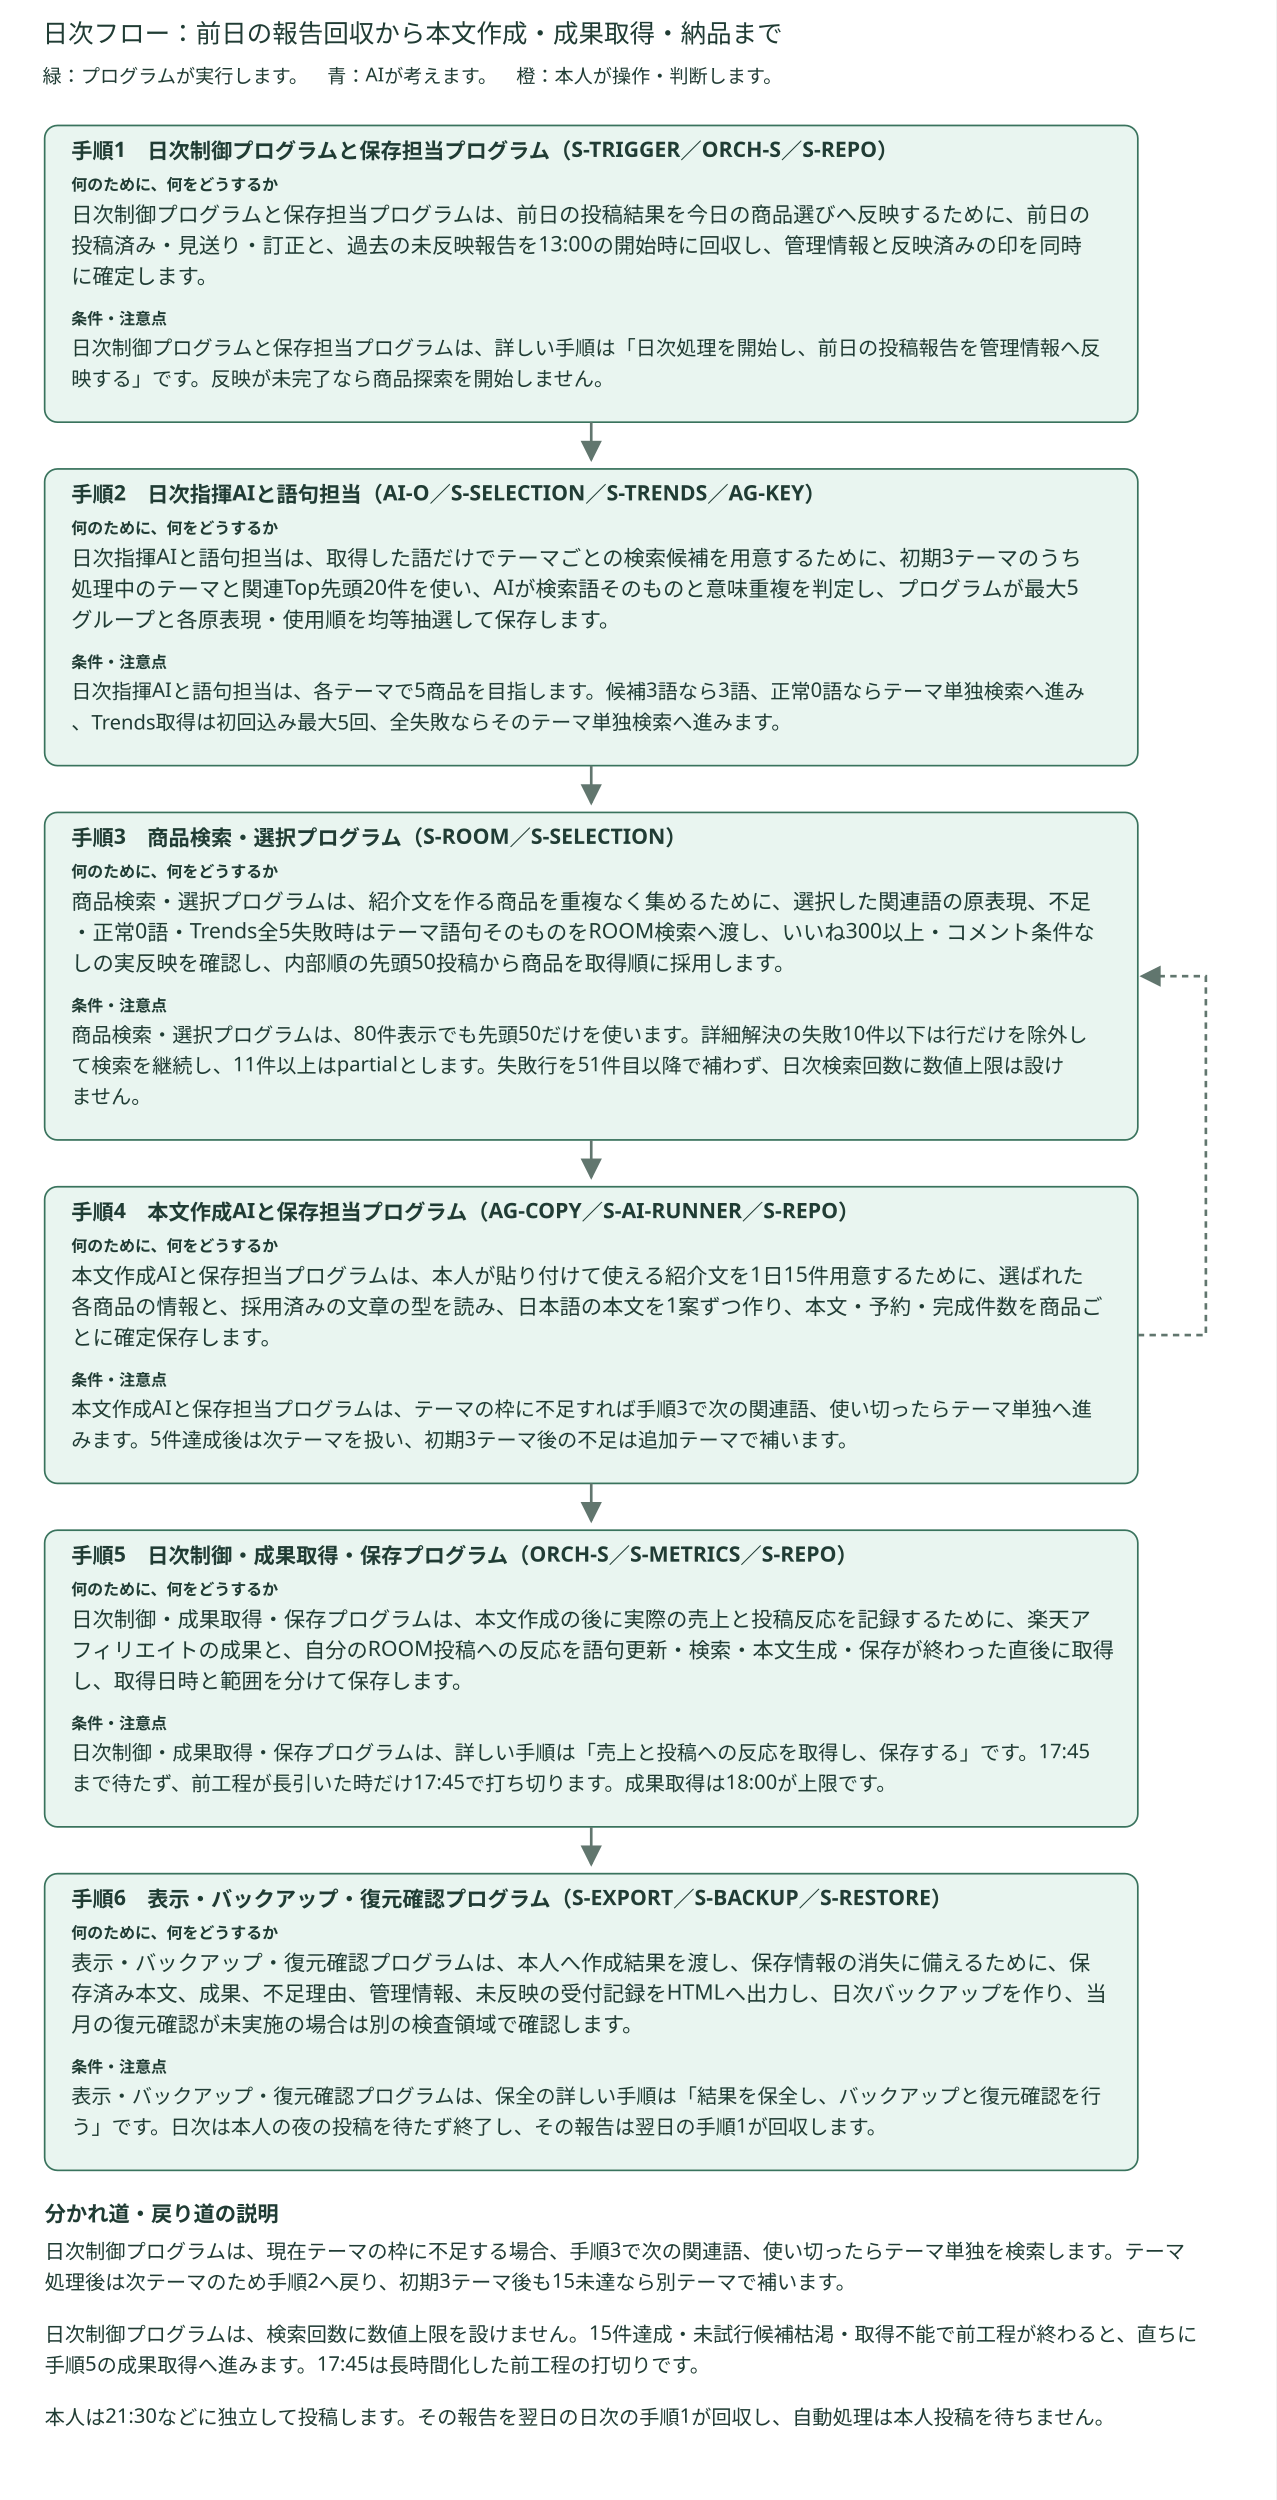
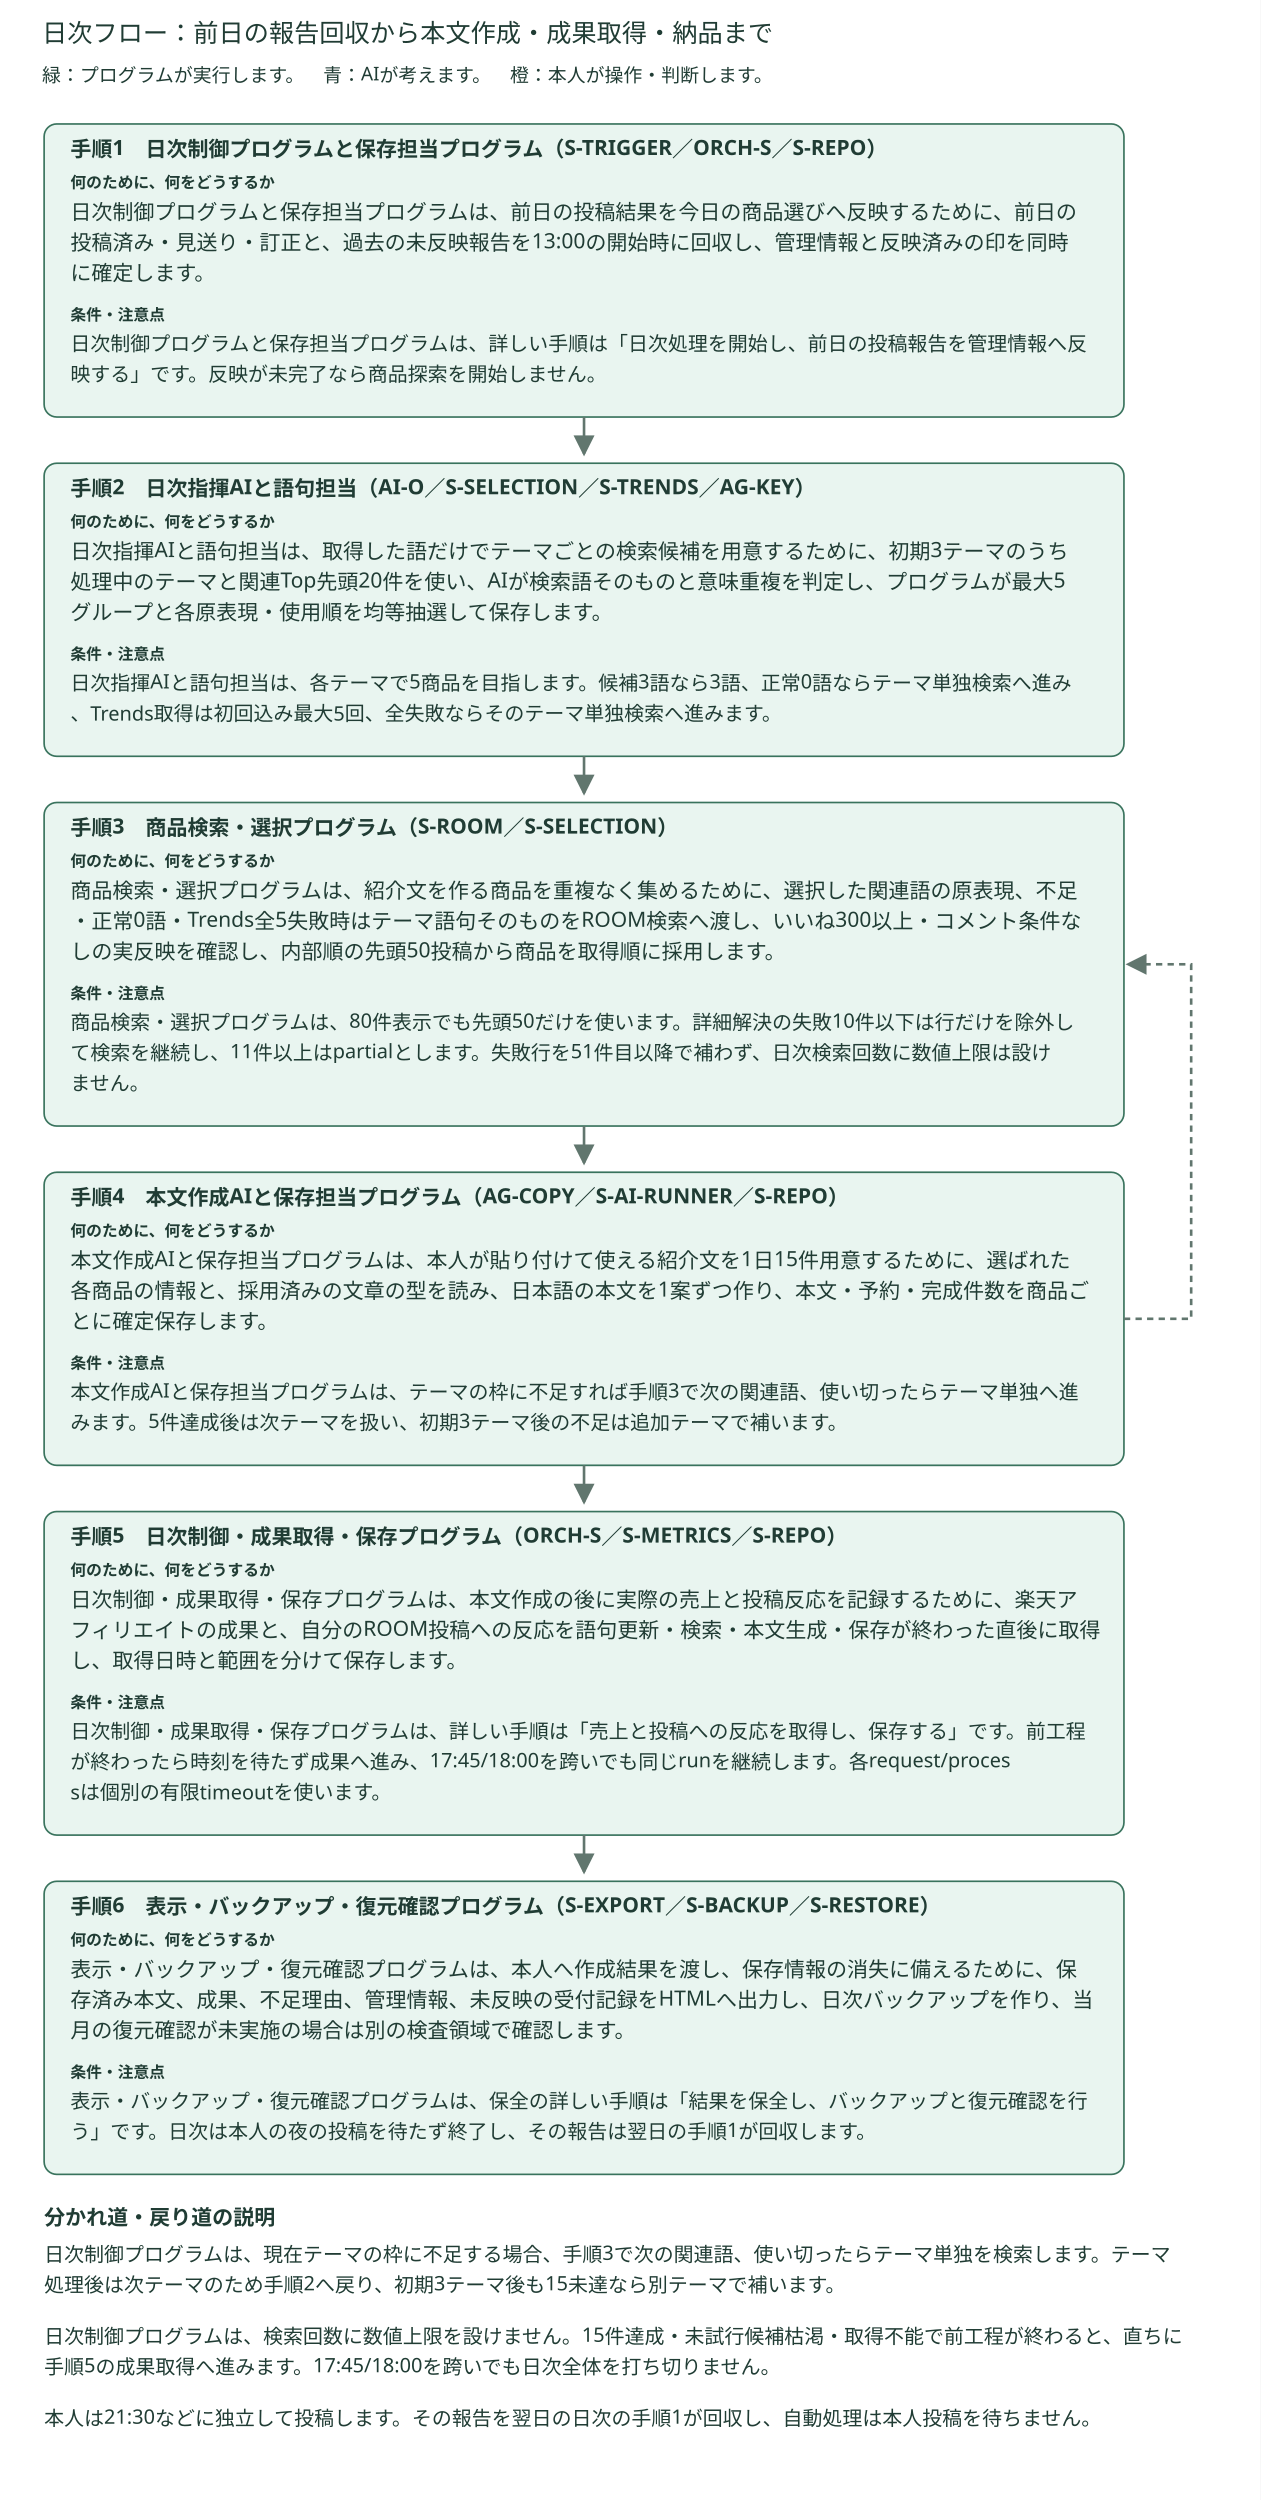
- <svg xmlns="http://www.w3.org/2000/svg" viewBox="0 0 1200 2351" role="img" aria-labelledby="task-F02-title task-F02-desc" font-family="Yu Gothic, Meiryo, sans-serif">
+ <svg xmlns="http://www.w3.org/2000/svg" viewBox="0 0 1200 2380" role="img" aria-labelledby="task-F02-title task-F02-desc" font-family="Yu Gothic, Meiryo, sans-serif">
  <defs>
    <marker id="task-F02-arrow" markerWidth="8" markerHeight="8" refX="7" refY="4" orient="auto">
      <path d="M0,0 L8,4 L0,8 Z" fill="#61766e" />
    </marker>
  </defs>
-   <rect width="1200" height="2351" fill="#fff" />
+   <rect width="1200" height="2380" fill="#fff" />
  <text x="40" y="40" font-size="24" font-weight="400" text-anchor="start" fill="#203c34">日次フロー：前日の報告回収から本文作成・成果取得・納品まで</text>
  <text x="40" y="78" font-size="18" font-weight="400" text-anchor="start" fill="#203c34">緑：プログラムが実行します。　青：AIが考えます。　橙：本人が操作・判断します。</text>
  <g class="diagram-node" data-node="F02-1">
    <rect x="42" y="118" width="1028" height="279" rx="12" fill="#e9f5f0" stroke="#39735d" stroke-width="1.6" />
    <text x="67" y="149" font-size="20" font-weight="700" text-anchor="start" fill="#203c34">手順1　日次制御プログラムと保存担当プログラム（S-TRIGGER／ORCH-S／S-REPO）</text>
    <text x="67" y="179" font-size="15" font-weight="700" text-anchor="start" fill="#203c34">何のために、何をどうするか</text>
    <text x="67" y="209" font-size="20" font-weight="400" text-anchor="start" fill="#203c34">日次制御プログラムと保存担当プログラムは、前日の投稿結果を今日の商品選びへ反映するために、前日の</text>
    <text x="67" y="238" font-size="20" font-weight="400" text-anchor="start" fill="#203c34">投稿済み・見送り・訂正と、過去の未反映報告を13:00の開始時に回収し、管理情報と反映済みの印を同時</text>
    <text x="67" y="267" font-size="20" font-weight="400" text-anchor="start" fill="#203c34">に確定します。</text>
    <text x="67" y="305" font-size="15" font-weight="700" text-anchor="start" fill="#203c34">条件・注意点</text>
    <text x="67" y="334" font-size="19" font-weight="400" text-anchor="start" fill="#203c34">日次制御プログラムと保存担当プログラムは、詳しい手順は「日次処理を開始し、前日の投稿報告を管理情報へ反</text>
    <text x="67" y="363" font-size="19" font-weight="400" text-anchor="start" fill="#203c34">映する」です。反映が未完了なら商品探索を開始しません。</text>
  </g>
  <path d="M 556 397 V 432" fill="none" stroke="#61766e" stroke-width="2.5" marker-end="url(#task-F02-arrow)" />
  <g class="diagram-node" data-node="F02-2">
    <rect x="42" y="441" width="1028" height="279" rx="12" fill="#e9f5f0" stroke="#39735d" stroke-width="1.6" />
    <text x="67" y="472" font-size="20" font-weight="700" text-anchor="start" fill="#203c34">手順2　日次指揮AIと語句担当（AI-O／S-SELECTION／S-TRENDS／AG-KEY）</text>
    <text x="67" y="502" font-size="15" font-weight="700" text-anchor="start" fill="#203c34">何のために、何をどうするか</text>
    <text x="67" y="532" font-size="20" font-weight="400" text-anchor="start" fill="#203c34">日次指揮AIと語句担当は、取得した語だけでテーマごとの検索候補を用意するために、初期3テーマのうち</text>
    <text x="67" y="561" font-size="20" font-weight="400" text-anchor="start" fill="#203c34">処理中のテーマと関連Top先頭20件を使い、AIが検索語そのものと意味重複を判定し、プログラムが最大5</text>
    <text x="67" y="590" font-size="20" font-weight="400" text-anchor="start" fill="#203c34">グループと各原表現・使用順を均等抽選して保存します。</text>
    <text x="67" y="628" font-size="15" font-weight="700" text-anchor="start" fill="#203c34">条件・注意点</text>
    <text x="67" y="657" font-size="19" font-weight="400" text-anchor="start" fill="#203c34">日次指揮AIと語句担当は、各テーマで5商品を目指します。候補3語なら3語、正常0語ならテーマ単独検索へ進み</text>
    <text x="67" y="686" font-size="19" font-weight="400" text-anchor="start" fill="#203c34">、Trends取得は初回込み最大5回、全失敗ならそのテーマ単独検索へ進みます。</text>
  </g>
  <path d="M 556 720 V 755" fill="none" stroke="#61766e" stroke-width="2.5" marker-end="url(#task-F02-arrow)" />
  <g class="diagram-node" data-node="F02-3">
    <rect x="42" y="764" width="1028" height="308" rx="12" fill="#e9f5f0" stroke="#39735d" stroke-width="1.6" />
    <text x="67" y="795" font-size="20" font-weight="700" text-anchor="start" fill="#203c34">手順3　商品検索・選択プログラム（S-ROOM／S-SELECTION）</text>
    <text x="67" y="825" font-size="15" font-weight="700" text-anchor="start" fill="#203c34">何のために、何をどうするか</text>
    <text x="67" y="855" font-size="20" font-weight="400" text-anchor="start" fill="#203c34">商品検索・選択プログラムは、紹介文を作る商品を重複なく集めるために、選択した関連語の原表現、不足</text>
    <text x="67" y="884" font-size="20" font-weight="400" text-anchor="start" fill="#203c34">・正常0語・Trends全5失敗時はテーマ語句そのものをROOM検索へ渡し、いいね300以上・コメント条件な</text>
    <text x="67" y="913" font-size="20" font-weight="400" text-anchor="start" fill="#203c34">しの実反映を確認し、内部順の先頭50投稿から商品を取得順に採用します。</text>
    <text x="67" y="951" font-size="15" font-weight="700" text-anchor="start" fill="#203c34">条件・注意点</text>
    <text x="67" y="980" font-size="19" font-weight="400" text-anchor="start" fill="#203c34">商品検索・選択プログラムは、80件表示でも先頭50だけを使います。詳細解決の失敗10件以下は行だけを除外し</text>
    <text x="67" y="1009" font-size="19" font-weight="400" text-anchor="start" fill="#203c34">て検索を継続し、11件以上はpartialとします。失敗行を51件目以降で補わず、日次検索回数に数値上限は設け</text>
    <text x="67" y="1038" font-size="19" font-weight="400" text-anchor="start" fill="#203c34">ません。</text>
  </g>
  <path d="M 556 1072 V 1107" fill="none" stroke="#61766e" stroke-width="2.5" marker-end="url(#task-F02-arrow)" />
  <g class="diagram-node" data-node="F02-4">
    <rect x="42" y="1116" width="1028" height="279" rx="12" fill="#e9f5f0" stroke="#39735d" stroke-width="1.6" />
    <text x="67" y="1147" font-size="20" font-weight="700" text-anchor="start" fill="#203c34">手順4　本文作成AIと保存担当プログラム（AG-COPY／S-AI-RUNNER／S-REPO）</text>
    <text x="67" y="1177" font-size="15" font-weight="700" text-anchor="start" fill="#203c34">何のために、何をどうするか</text>
    <text x="67" y="1207" font-size="20" font-weight="400" text-anchor="start" fill="#203c34">本文作成AIと保存担当プログラムは、本人が貼り付けて使える紹介文を1日15件用意するために、選ばれた</text>
    <text x="67" y="1236" font-size="20" font-weight="400" text-anchor="start" fill="#203c34">各商品の情報と、採用済みの文章の型を読み、日本語の本文を1案ずつ作り、本文・予約・完成件数を商品ご</text>
    <text x="67" y="1265" font-size="20" font-weight="400" text-anchor="start" fill="#203c34">とに確定保存します。</text>
    <text x="67" y="1303" font-size="15" font-weight="700" text-anchor="start" fill="#203c34">条件・注意点</text>
    <text x="67" y="1332" font-size="19" font-weight="400" text-anchor="start" fill="#203c34">本文作成AIと保存担当プログラムは、テーマの枠に不足すれば手順3で次の関連語、使い切ったらテーマ単独へ進</text>
    <text x="67" y="1361" font-size="19" font-weight="400" text-anchor="start" fill="#203c34">みます。5件達成後は次テーマを扱い、初期3テーマ後の不足は追加テーマで補います。</text>
  </g>
  <path d="M 556 1395 V 1430" fill="none" stroke="#61766e" stroke-width="2.5" marker-end="url(#task-F02-arrow)" />
  <g class="diagram-node" data-node="F02-5">
-     <rect x="42" y="1439" width="1028" height="279" rx="12" fill="#e9f5f0" stroke="#39735d" stroke-width="1.6" />
+     <rect x="42" y="1439" width="1028" height="308" rx="12" fill="#e9f5f0" stroke="#39735d" stroke-width="1.6" />
    <text x="67" y="1470" font-size="20" font-weight="700" text-anchor="start" fill="#203c34">手順5　日次制御・成果取得・保存プログラム（ORCH-S／S-METRICS／S-REPO）</text>
    <text x="67" y="1500" font-size="15" font-weight="700" text-anchor="start" fill="#203c34">何のために、何をどうするか</text>
    <text x="67" y="1530" font-size="20" font-weight="400" text-anchor="start" fill="#203c34">日次制御・成果取得・保存プログラムは、本文作成の後に実際の売上と投稿反応を記録するために、楽天ア</text>
    <text x="67" y="1559" font-size="20" font-weight="400" text-anchor="start" fill="#203c34">フィリエイトの成果と、自分のROOM投稿への反応を語句更新・検索・本文生成・保存が終わった直後に取得</text>
    <text x="67" y="1588" font-size="20" font-weight="400" text-anchor="start" fill="#203c34">し、取得日時と範囲を分けて保存します。</text>
    <text x="67" y="1626" font-size="15" font-weight="700" text-anchor="start" fill="#203c34">条件・注意点</text>
-     <text x="67" y="1655" font-size="19" font-weight="400" text-anchor="start" fill="#203c34">日次制御・成果取得・保存プログラムは、詳しい手順は「売上と投稿への反応を取得し、保存する」です。17:45</text>
-     <text x="67" y="1684" font-size="19" font-weight="400" text-anchor="start" fill="#203c34">まで待たず、前工程が長引いた時だけ17:45で打ち切ります。成果取得は18:00が上限です。</text>
+     <text x="67" y="1655" font-size="19" font-weight="400" text-anchor="start" fill="#203c34">日次制御・成果取得・保存プログラムは、詳しい手順は「売上と投稿への反応を取得し、保存する」です。前工程</text>
+     <text x="67" y="1684" font-size="19" font-weight="400" text-anchor="start" fill="#203c34">が終わったら時刻を待たず成果へ進み、17:45/18:00を跨いでも同じrunを継続します。各request/proces</text>
+     <text x="67" y="1713" font-size="19" font-weight="400" text-anchor="start" fill="#203c34">sは個別の有限timeoutを使います。</text>
  </g>
-   <path d="M 556 1718 V 1753" fill="none" stroke="#61766e" stroke-width="2.5" marker-end="url(#task-F02-arrow)" />
+   <path d="M 556 1747 V 1782" fill="none" stroke="#61766e" stroke-width="2.5" marker-end="url(#task-F02-arrow)" />
  <g class="diagram-node" data-node="F02-6">
-     <rect x="42" y="1762" width="1028" height="279" rx="12" fill="#e9f5f0" stroke="#39735d" stroke-width="1.6" />
-     <text x="67" y="1793" font-size="20" font-weight="700" text-anchor="start" fill="#203c34">手順6　表示・バックアップ・復元確認プログラム（S-EXPORT／S-BACKUP／S-RESTORE）</text>
-     <text x="67" y="1823" font-size="15" font-weight="700" text-anchor="start" fill="#203c34">何のために、何をどうするか</text>
-     <text x="67" y="1853" font-size="20" font-weight="400" text-anchor="start" fill="#203c34">表示・バックアップ・復元確認プログラムは、本人へ作成結果を渡し、保存情報の消失に備えるために、保</text>
-     <text x="67" y="1882" font-size="20" font-weight="400" text-anchor="start" fill="#203c34">存済み本文、成果、不足理由、管理情報、未反映の受付記録をHTMLへ出力し、日次バックアップを作り、当</text>
-     <text x="67" y="1911" font-size="20" font-weight="400" text-anchor="start" fill="#203c34">月の復元確認が未実施の場合は別の検査領域で確認します。</text>
-     <text x="67" y="1949" font-size="15" font-weight="700" text-anchor="start" fill="#203c34">条件・注意点</text>
-     <text x="67" y="1978" font-size="19" font-weight="400" text-anchor="start" fill="#203c34">表示・バックアップ・復元確認プログラムは、保全の詳しい手順は「結果を保全し、バックアップと復元確認を行</text>
-     <text x="67" y="2007" font-size="19" font-weight="400" text-anchor="start" fill="#203c34">う」です。日次は本人の夜の投稿を待たず終了し、その報告は翌日の手順1が回収します。</text>
+     <rect x="42" y="1791" width="1028" height="279" rx="12" fill="#e9f5f0" stroke="#39735d" stroke-width="1.6" />
+     <text x="67" y="1822" font-size="20" font-weight="700" text-anchor="start" fill="#203c34">手順6　表示・バックアップ・復元確認プログラム（S-EXPORT／S-BACKUP／S-RESTORE）</text>
+     <text x="67" y="1852" font-size="15" font-weight="700" text-anchor="start" fill="#203c34">何のために、何をどうするか</text>
+     <text x="67" y="1882" font-size="20" font-weight="400" text-anchor="start" fill="#203c34">表示・バックアップ・復元確認プログラムは、本人へ作成結果を渡し、保存情報の消失に備えるために、保</text>
+     <text x="67" y="1911" font-size="20" font-weight="400" text-anchor="start" fill="#203c34">存済み本文、成果、不足理由、管理情報、未反映の受付記録をHTMLへ出力し、日次バックアップを作り、当</text>
+     <text x="67" y="1940" font-size="20" font-weight="400" text-anchor="start" fill="#203c34">月の復元確認が未実施の場合は別の検査領域で確認します。</text>
+     <text x="67" y="1978" font-size="15" font-weight="700" text-anchor="start" fill="#203c34">条件・注意点</text>
+     <text x="67" y="2007" font-size="19" font-weight="400" text-anchor="start" fill="#203c34">表示・バックアップ・復元確認プログラムは、保全の詳しい手順は「結果を保全し、バックアップと復元確認を行</text>
+     <text x="67" y="2036" font-size="19" font-weight="400" text-anchor="start" fill="#203c34">う」です。日次は本人の夜の投稿を待たず終了し、その報告は翌日の手順1が回収します。</text>
  </g>
  <path d="M 1070 1255.5 H 1134 V 918 H 1074" fill="none" stroke="#61766e" stroke-width="2.5" stroke-dasharray="6 5" marker-end="url(#task-F02-arrow)" />
-   <text x="42" y="2089" font-size="20" font-weight="700" text-anchor="start" fill="#203c34">分かれ道・戻り道の説明</text>
-   <text x="42" y="2124" font-size="19" font-weight="400" text-anchor="start" fill="#203c34">日次制御プログラムは、現在テーマの枠に不足する場合、手順3で次の関連語、使い切ったらテーマ単独を検索します。テーマ</text>
-   <text x="42" y="2153" font-size="19" font-weight="400" text-anchor="start" fill="#203c34">処理後は次テーマのため手順2へ戻り、初期3テーマ後も15未達なら別テーマで補います。</text>
-   <text x="42" y="2202" font-size="19" font-weight="400" text-anchor="start" fill="#203c34">日次制御プログラムは、検索回数に数値上限を設けません。15件達成・未試行候補枯渇・取得不能で前工程が終わると、直ちに</text>
-   <text x="42" y="2231" font-size="19" font-weight="400" text-anchor="start" fill="#203c34">手順5の成果取得へ進みます。17:45は長時間化した前工程の打切りです。</text>
-   <text x="42" y="2280" font-size="19" font-weight="400" text-anchor="start" fill="#203c34">本人は21:30などに独立して投稿します。その報告を翌日の日次の手順1が回収し、自動処理は本人投稿を待ちません。</text>
+   <text x="42" y="2118" font-size="20" font-weight="700" text-anchor="start" fill="#203c34">分かれ道・戻り道の説明</text>
+   <text x="42" y="2153" font-size="19" font-weight="400" text-anchor="start" fill="#203c34">日次制御プログラムは、現在テーマの枠に不足する場合、手順3で次の関連語、使い切ったらテーマ単独を検索します。テーマ</text>
+   <text x="42" y="2182" font-size="19" font-weight="400" text-anchor="start" fill="#203c34">処理後は次テーマのため手順2へ戻り、初期3テーマ後も15未達なら別テーマで補います。</text>
+   <text x="42" y="2231" font-size="19" font-weight="400" text-anchor="start" fill="#203c34">日次制御プログラムは、検索回数に数値上限を設けません。15件達成・未試行候補枯渇・取得不能で前工程が終わると、直ちに</text>
+   <text x="42" y="2260" font-size="19" font-weight="400" text-anchor="start" fill="#203c34">手順5の成果取得へ進みます。17:45/18:00を跨いでも日次全体を打ち切りません。</text>
+   <text x="42" y="2309" font-size="19" font-weight="400" text-anchor="start" fill="#203c34">本人は21:30などに独立して投稿します。その報告を翌日の日次の手順1が回収し、自動処理は本人投稿を待ちません。</text>
</svg>
